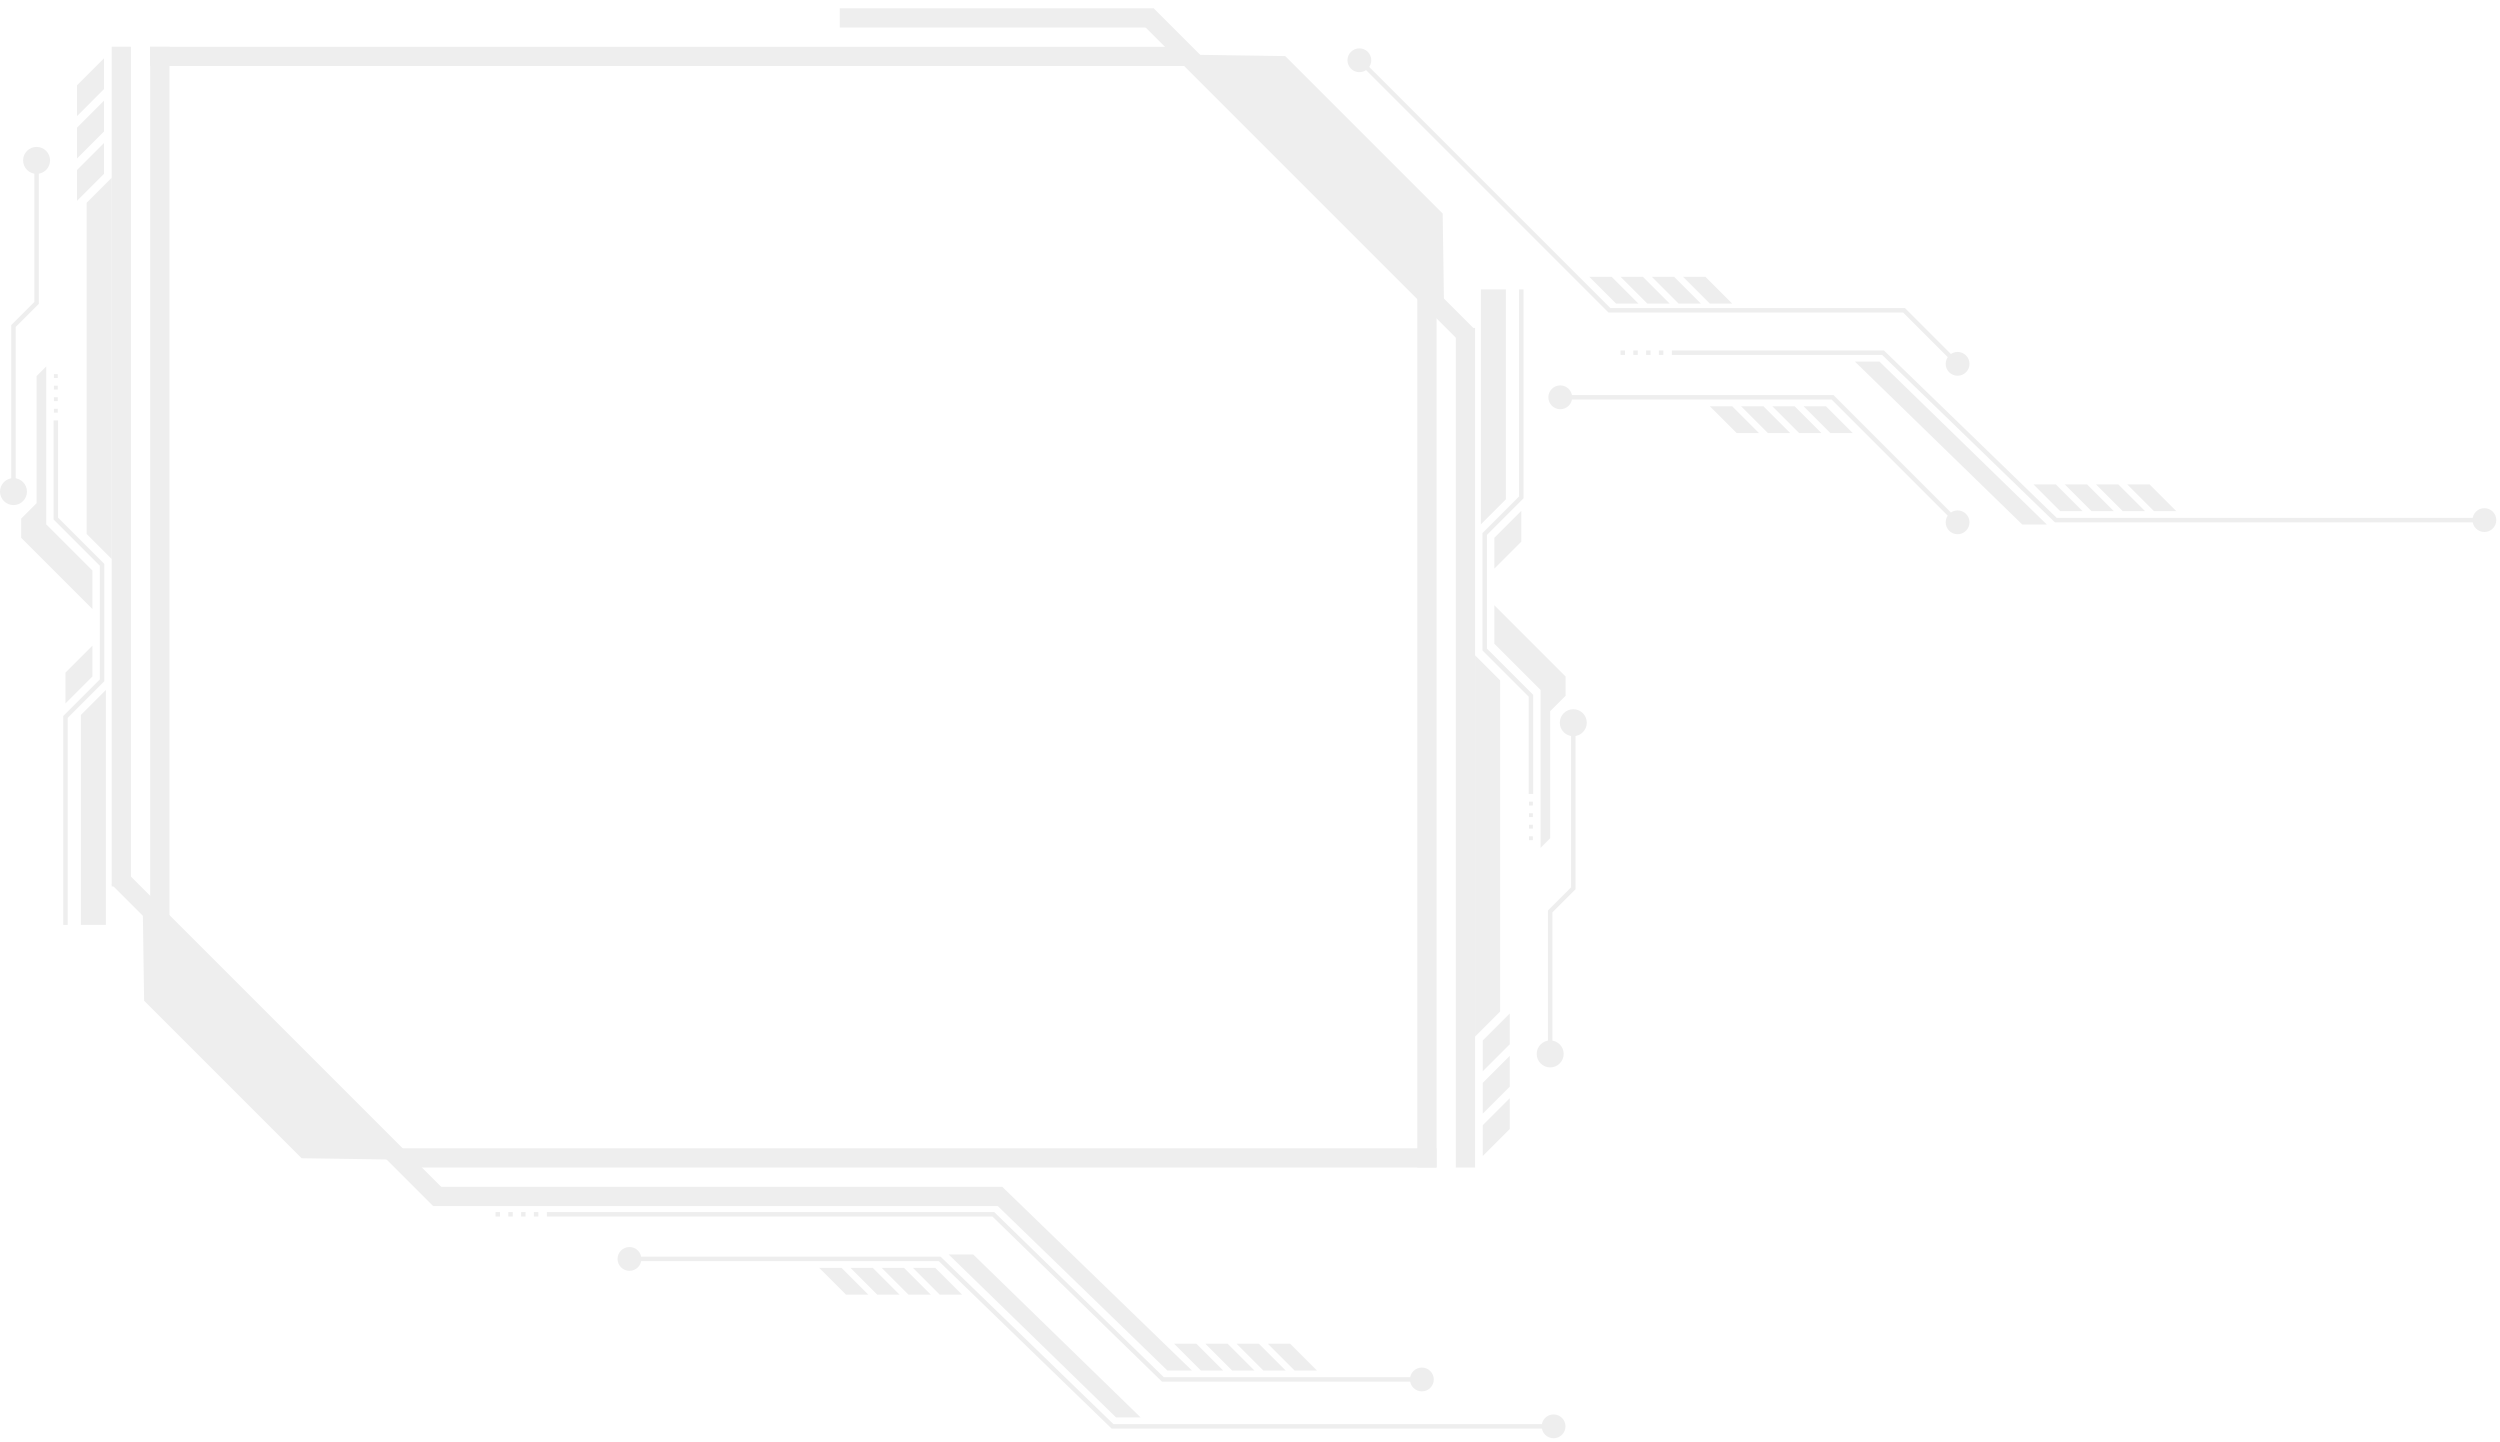
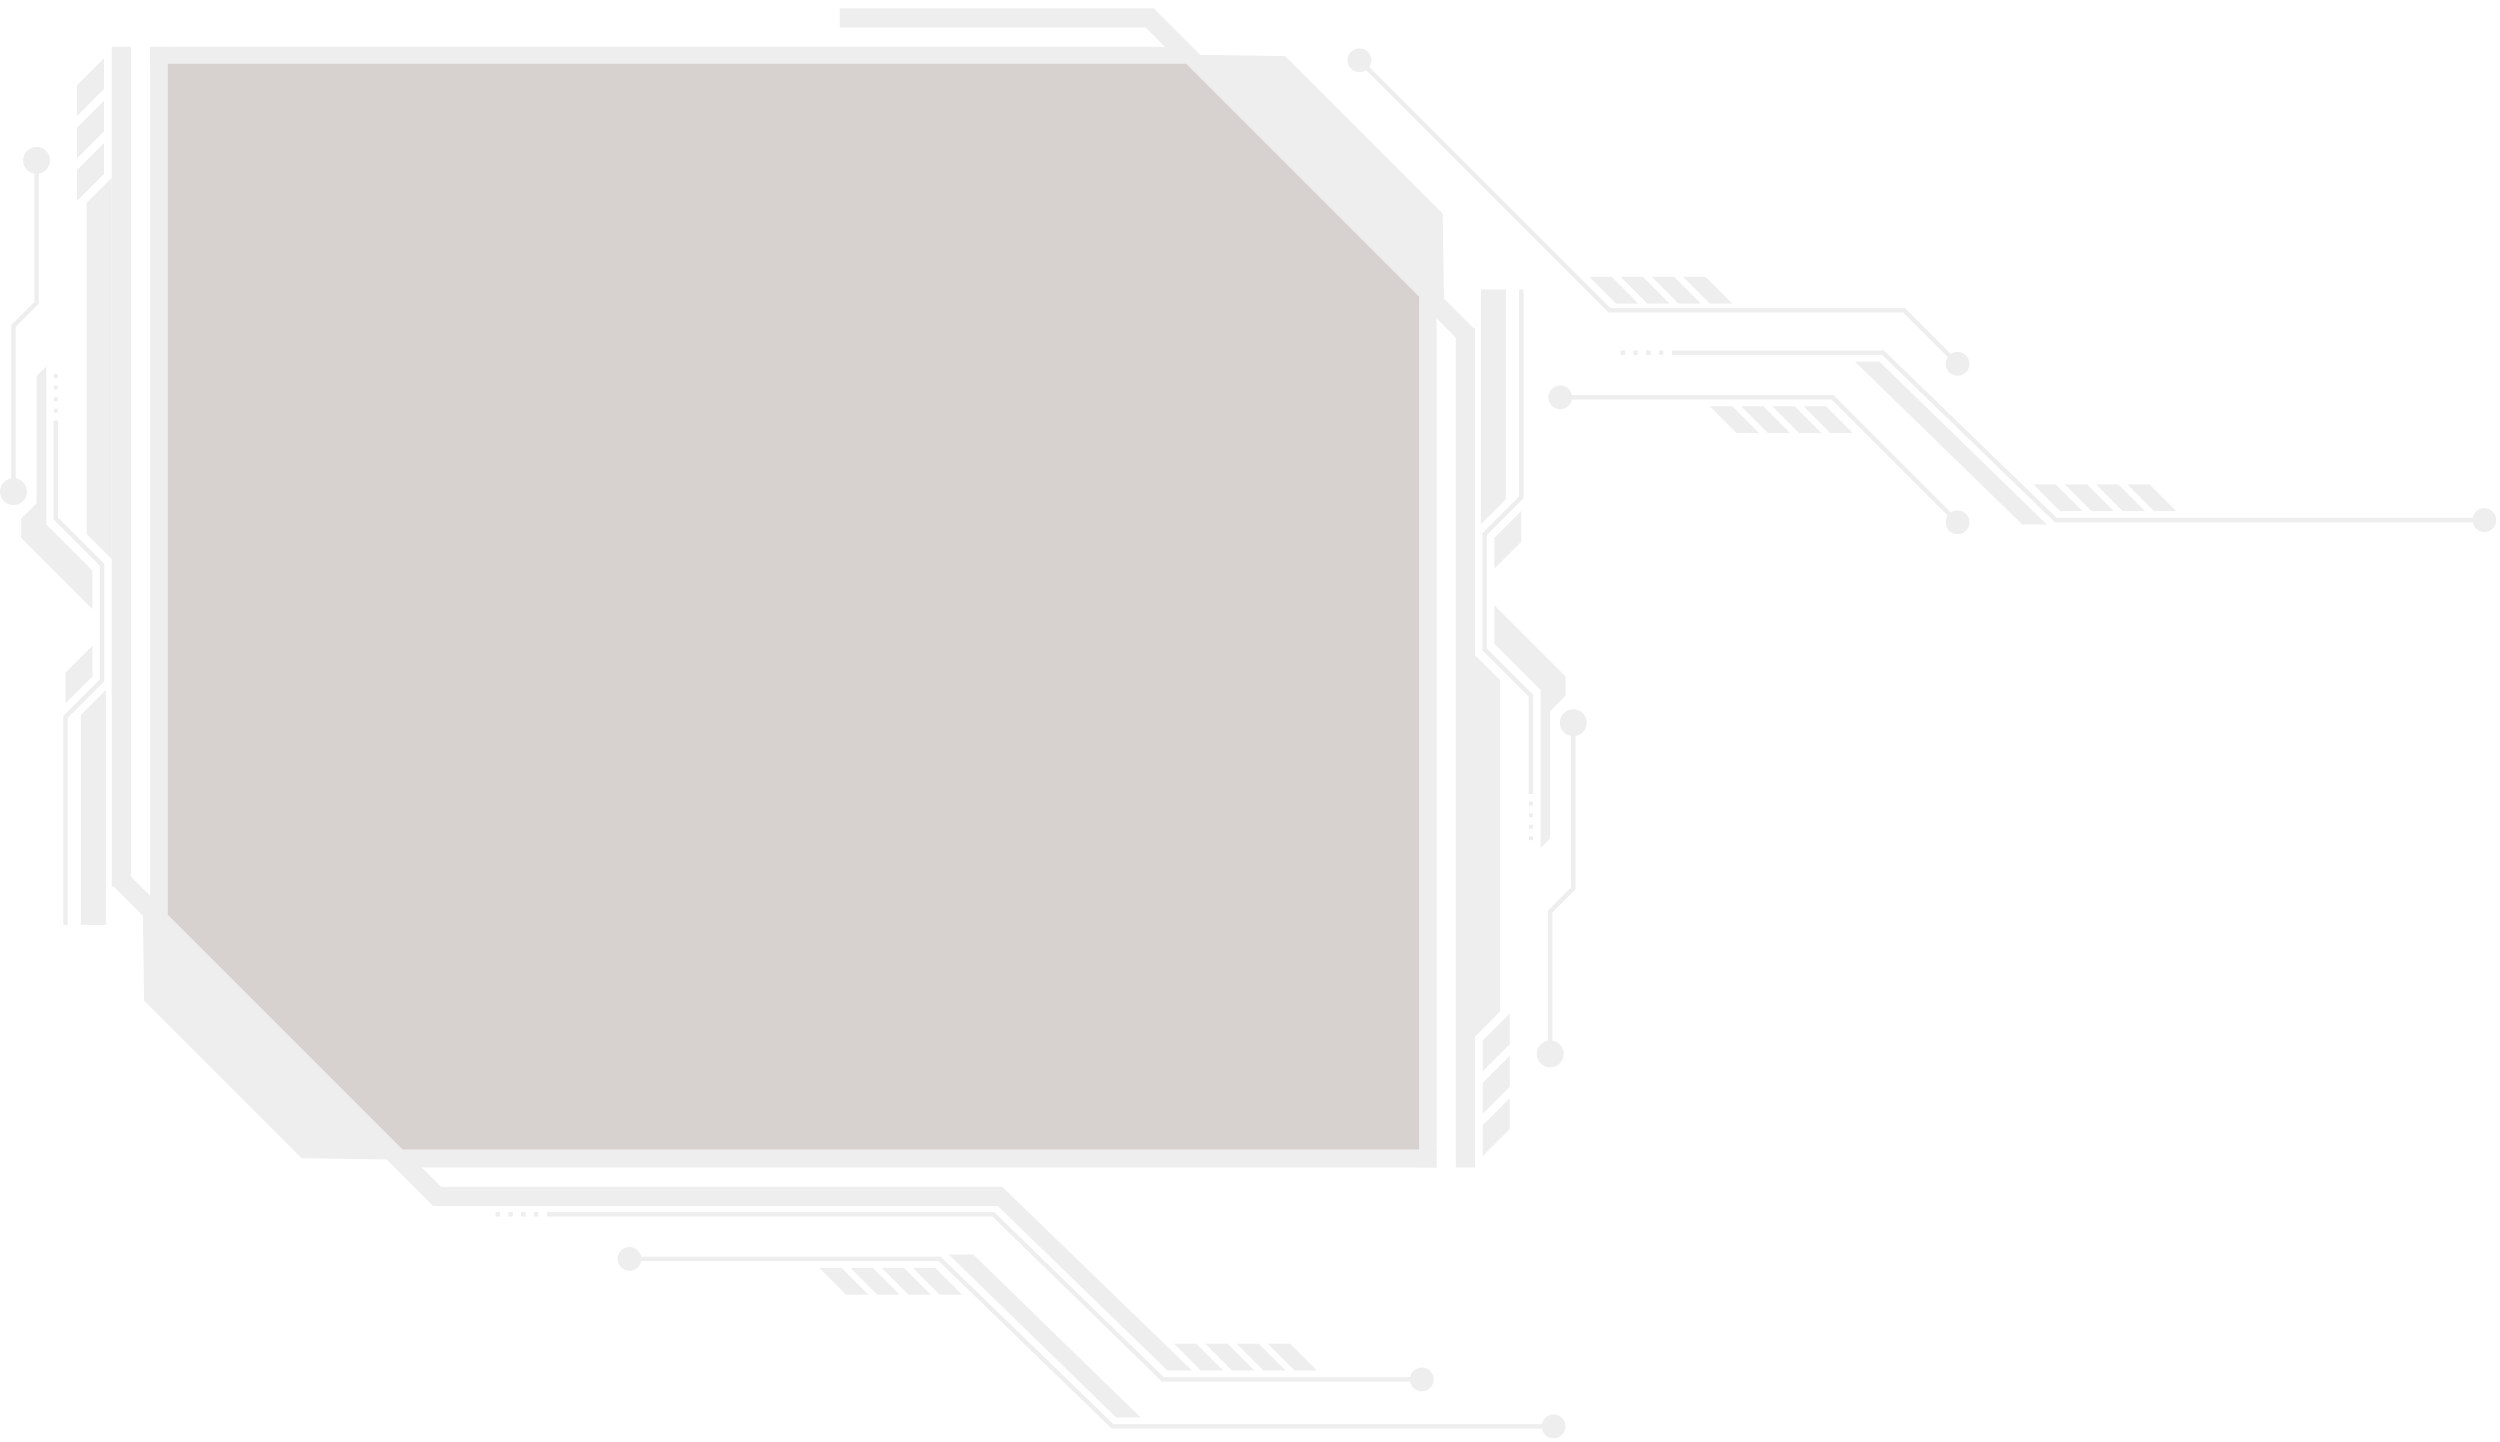
<svg xmlns="http://www.w3.org/2000/svg" width="560" height="323" fill="none">
  <path fill="#EEE" d="M89.722 257.214h232.071v4.314H89.722zm7.304 8.627H224.5l42.5 41.158h-5.5l-38-36.844H97.026v-4.314zm-72.007-67.293V10.475h4.314v188.073h-4.314z" />
  <path d="M31.921 199.411L85.3 252.789l7.013 7.012-13.825-.201-10.935-.158-35.272-35.271-.359-24.76z" fill="#EEE" />
  <path fill="#EEE" d="M33.645 10.476h4.314v214.817h-4.314z" />
  <path d="M25.019 198.148l3.05-3.05 72.007 72.007-3.05 3.05-72.007-72.007zM19.413 45.416l5.607-5.607v85.409l-5.607-5.608V45.416zm-1.297 114.741l5.607-5.607v52.626h-5.607v-47.019z" fill="#EEE" />
  <path d="M14.666 207.178v-46.587l8.196-8.195v-25.882L12.51 116.161V94.162" stroke="#EEE" />
  <path d="M20.705 151.531l-6.039 6.039v-6.902l6.04-6.039v6.902zm2.588-112.586l-6.039 6.04v-6.902l6.04-6.04v6.902zm0-9.489l-6.039 6.04v-6.903l6.04-6.039v6.902zm0-9.49l-6.039 6.04v-6.903l6.04-6.039v6.902z" fill="#EEE" />
  <circle cx="8.196" cy="35.926" r="3.02" fill="#EEE" />
  <circle cx="3.02" cy="110.12" r="3.02" fill="#EEE" />
  <path d="M8.196 35.926v31.921l-5.177 5.176v37.097" stroke="#EEE" />
  <path fill="#EEE" d="M12.078 91.571h.863v.863h-.863zm0-2.589h.863v.863h-.863zm0-2.585h.863v.863h-.863zm0-2.589h.863v.863h-.863z" />
  <path d="M20.706 127.806v8.628l-15.96-15.961v-4.313l3.45-3.451v-28.47l2.157-2.157v35.372l10.353 10.352zm245.01-113.015H33.645v-4.314h232.071zm-7.303-8.627h-70.312V1.85h70.312v4.314zm72.006 67.292v188.072h-4.313V73.456h4.313z" fill="#EEE" />
  <path d="M323.519 72.593l-53.378-53.378-7.013-7.012 13.825.2 10.936.159 35.271 35.27.359 24.761z" fill="#EEE" />
  <path fill="#EEE" d="M321.793 261.528h-4.314V46.711h4.314z" />
  <path d="M330.419 73.856l-3.05 3.05L255.362 4.9l3.05-3.05 72.007 72.006zm5.607 152.731l-5.607 5.608v-85.409l5.607 5.608v74.193zm1.297-114.741l-5.608 5.608V64.828h5.608v47.018z" fill="#EEE" />
  <path d="M340.773 64.828v46.587l-8.196 8.196v25.881l10.353 10.353v21.999" stroke="#EEE" />
  <path d="M334.734 120.473l6.039-6.039v6.902l-6.039 6.039v-6.902zm-2.588 112.585l6.039-6.039v6.902l-6.039 6.039v-6.902zm0 9.49l6.039-6.039v6.902l-6.039 6.039v-6.902zm0 9.49l6.039-6.039v6.902l-6.039 6.039v-6.902z" fill="#EEE" />
  <circle cx="347.242" cy="236.078" r="3.02" transform="rotate(-180 347.242 236.078)" fill="#EEE" />
  <circle cx="352.419" cy="161.884" r="3.02" transform="rotate(-180 352.419 161.884)" fill="#EEE" />
  <path d="M347.242 236.078v-31.921l5.177-5.176v-37.097" stroke="#EEE" />
  <path fill="#EEE" d="M343.36 180.433h-.863v-.863h.863zm0 2.589h-.863v-.863h.863zm0 2.587h-.863v-.863h.863zm0 2.586h-.863v-.863h.863z" />
  <path d="M334.733 144.199v-8.627l15.961 15.96v4.314l-3.451 3.45v28.47l-2.157 2.157v-35.372l-10.353-10.352zM321.167 309a2.667 2.667 0 10-5.334 0 2.667 2.667 0 005.334 0zm-60.667 0l-.349.358.146.142h.203v-.5zm-38-37l.349-.358-.146-.142h-.203v.5zm96 36.5h-58v1h58v-1zm-57.651.142l-38-37-.698.716 38 37 .698-.716zM222.5 271.5h-100v1h100v-1zm-110.5 0v1h-1v-1zm2.862 0v1h-1v-1zm2.863 0v1h-1v-1zm2.862 0v1h-1v-1zM269 307l-6-6h5l6 6h-5zm7 0l-6-6h5l6 6h-5zm7 0l-6-6h5l6 6h-5zm7 0l-6-6h5l6 6h-5zm60.667 12.5a2.667 2.667 0 10-5.334 0 2.667 2.667 0 005.334 0zm-101.463 0l-.348.359.146.141h.202v-.5zM210.5 282l.348-.359-.146-.141h-.202v.5zm-66.833 0a2.667 2.667 0 10-5.334 0 2.667 2.667 0 005.334 0zM348 319h-98.796v1H348v-1zm-98.448.141l-38.704-37.5-.696.718 38.704 37.5.696-.718zM210.5 281.5H141v1h69.5v-1zm39.5 36L212.5 281h5.5l37.5 36.5H250zM189.5 290l-6-6h5l6 6h-5zm7 0l-6-6h5l6 6h-5zm7 0l-6-6h5l6 6h-5zm7 0l-6-6h5l6 6h-5zM421.796 79l.348-.36-.146-.14h-.202v.5zm38.704 37.5l-.348.359.146.141h.202v-.5zm93.333 0a2.667 2.667 0 105.334 0 2.667 2.667 0 00-5.334 0zM374.5 79.5h47.296v-1H374.5v1zm46.948-.14l38.704 37.499.696-.718-38.704-37.5-.696.718zM460.5 117h96v-1h-96v1zM421 81l37.5 36.5H453L415.5 81h5.5zm60.5 27.5l6 6h-5l-6-6h5zM382 62l6 6h-5l-6-6h5zm27 29l6 6h-5l-6-6h5zm65.5 17.5l6 6h-5l-6-6h5zM375 62l6 6h-5l-6-6h5zm27 29l6 6h-5l-6-6h5zm65.5 17.5l6 6h-5l-6-6h5zM368 62l6 6h-5l-6-6h5zm27 29l6 6h-5l-6-6h5zm65.5 17.5l6 6h-5l-6-6h5zM361 62l6 6h-5l-6-6h5zm27 29l6 6h-5l-6-6h5zm22.5-2l.354-.354-.147-.146h-.207v.5zm25.333 28a2.667 2.667 0 105.334 0 2.667 2.667 0 00-5.334 0zm-89-28a2.667 2.667 0 105.334 0 2.667 2.667 0 00-5.334 0zm63.313.354l28 28 .708-.708-28-28-.708.708zm.354-.854h-61v1h61v-1zm-108.667-75a2.667 2.667 0 105.334 0 2.667 2.667 0 00-5.334 0zm58.667 56l-.354.354.147.146h.207v-.5zm66 0l.354-.354-.147-.146h-.207v.5zm9.333 12a2.667 2.667 0 105.334 0 2.667 2.667 0 00-5.334 0zM304.146 13.854l56 56 .708-.708-56-56-.708.708zM360.5 70h66v-1h-66v1zm65.646-.146l12 12 .708-.708-12-12-.708.708zM364 78.5v1h-1v-1zm2.862 0v1h-1v-1zm2.863 0v1h-1v-1zm2.862 0v1h-1v-1z" fill="#EEE" />
+   <mask id="a" style="mask-type:alpha" maskUnits="userSpaceOnUse" x="37" y="14" width="281" height="244">
+     <path d="M317.911 257.522H90.154l-52.626-52.626V14.236h228.189l52.194 52.194v191.092z" fill="#8E8E8E" />
+   </mask>
+   <g mask="url(#a)">
+     <path d="M317.911 257.522H90.154l-52.626-52.626V14.236h228.189l52.194 52.194v191.092z" fill="#D7D2CF" />
+   </g>
</svg>
